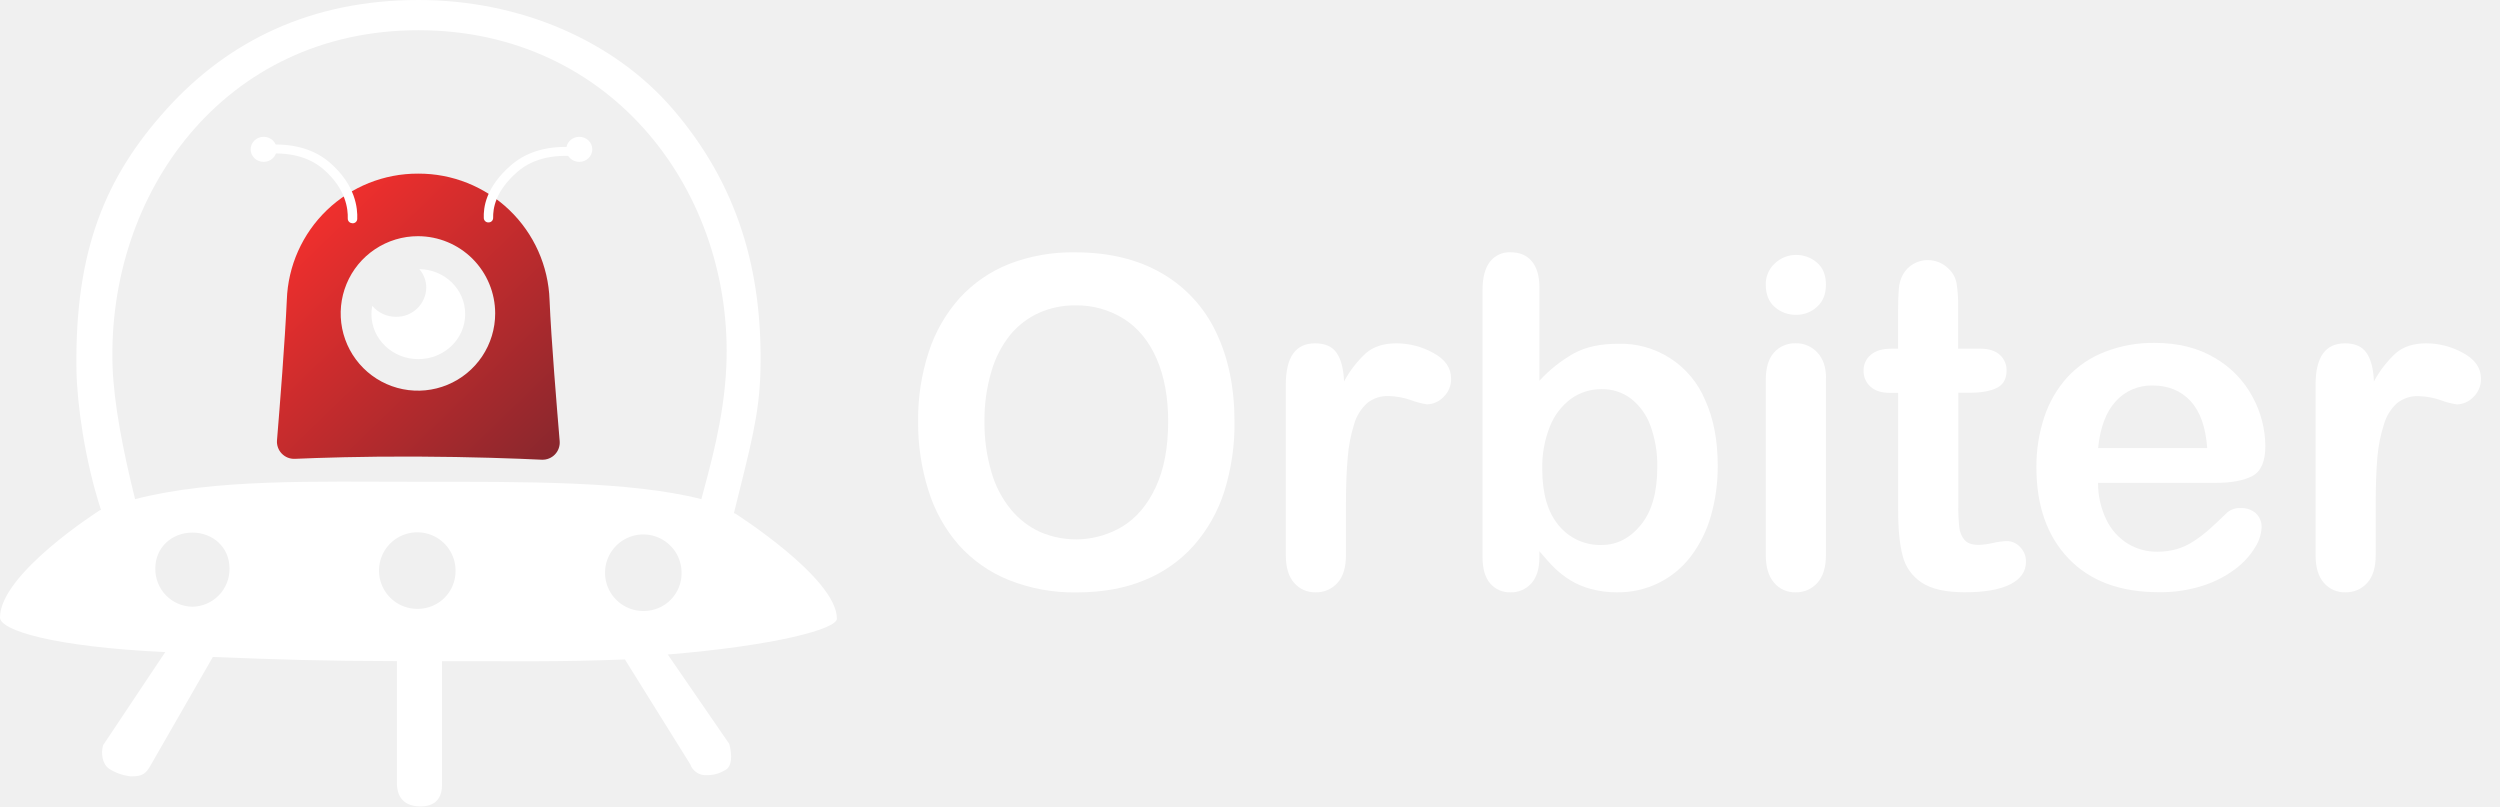
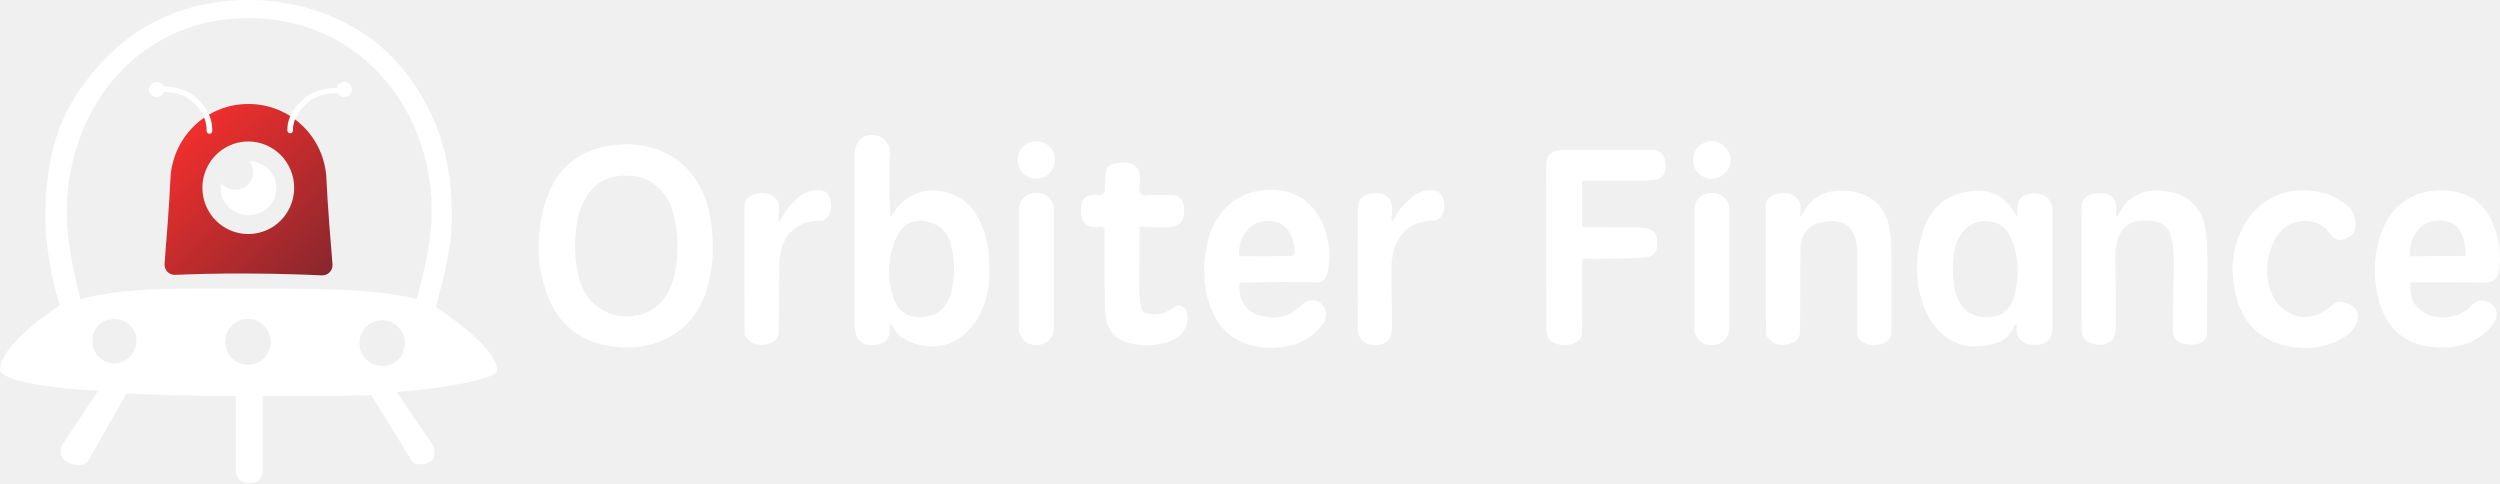
- <svg xmlns="http://www.w3.org/2000/svg" width="124" height="40" viewBox="0 0 124 40" fill="none">
-   <path d="M27.258 14.877C27.34 16.865 27.623 20.229 27.76 21.881C27.77 22.001 27.754 22.122 27.713 22.236C27.673 22.35 27.609 22.453 27.525 22.541C27.442 22.628 27.34 22.696 27.228 22.741C27.116 22.786 26.996 22.807 26.875 22.802C25.653 22.744 23.378 22.658 20.657 22.646C18.005 22.634 15.81 22.707 14.621 22.758C14.501 22.762 14.381 22.742 14.269 22.697C14.158 22.652 14.057 22.583 13.974 22.497C13.89 22.41 13.826 22.306 13.786 22.193C13.745 22.08 13.729 21.959 13.739 21.839C13.874 20.202 14.139 16.863 14.226 14.877C14.284 13.191 14.996 11.594 16.212 10.424C17.428 9.255 19.052 8.605 20.739 8.612C22.427 8.603 24.052 9.253 25.269 10.422C26.486 11.592 27.2 13.19 27.258 14.877ZM20.73 11.715C19.973 11.714 19.232 11.939 18.602 12.36C17.971 12.781 17.48 13.379 17.19 14.079C16.9 14.779 16.824 15.55 16.971 16.293C17.119 17.036 17.484 17.719 18.02 18.255C18.555 18.791 19.238 19.156 19.981 19.304C20.725 19.452 21.495 19.376 22.195 19.086C22.895 18.796 23.494 18.305 23.915 17.675C24.336 17.045 24.561 16.304 24.561 15.546C24.561 14.531 24.157 13.557 23.44 12.838C22.722 12.12 21.748 11.716 20.733 11.715H20.73Z" fill="url(#paint0_linear_1313_30075)" />
-   <path d="M20.798 13.348C21.021 13.603 21.143 13.93 21.144 14.269C21.14 14.463 21.098 14.654 21.02 14.831C20.942 15.008 20.83 15.169 20.69 15.303C20.55 15.437 20.385 15.542 20.205 15.613C20.024 15.683 19.832 15.717 19.638 15.713C19.414 15.714 19.193 15.666 18.99 15.572C18.787 15.478 18.608 15.341 18.464 15.169C18.437 15.304 18.424 15.442 18.423 15.58C18.423 16.813 19.464 17.813 20.748 17.813C22.033 17.813 23.073 16.813 23.073 15.58C23.073 14.347 22.06 13.368 20.798 13.348Z" fill="white" />
-   <path d="M24.233 11.032C24.204 11.034 24.174 11.03 24.146 11.02C24.118 11.01 24.092 10.995 24.07 10.975C24.048 10.956 24.03 10.931 24.018 10.905C24.005 10.878 23.998 10.849 23.996 10.819C23.977 10.321 24.067 9.299 25.358 8.184C26.249 7.416 27.488 7.139 29.048 7.358C29.077 7.362 29.106 7.372 29.132 7.387C29.157 7.403 29.18 7.423 29.197 7.448C29.215 7.472 29.228 7.5 29.234 7.529C29.241 7.558 29.241 7.588 29.236 7.618C29.226 7.673 29.195 7.722 29.15 7.756C29.105 7.789 29.049 7.804 28.993 7.798C27.573 7.597 26.459 7.838 25.676 8.512C24.552 9.485 24.452 10.357 24.46 10.805C24.461 10.862 24.44 10.918 24.401 10.96C24.362 11.002 24.308 11.028 24.25 11.031L24.233 11.032Z" fill="white" />
-   <path d="M28.732 8.029C29.088 8.029 29.378 7.751 29.378 7.408C29.378 7.064 29.088 6.786 28.732 6.786C28.375 6.786 28.086 7.064 28.086 7.408C28.086 7.751 28.375 8.029 28.732 8.029Z" fill="white" />
-   <path d="M17.482 11.074C17.511 11.076 17.541 11.072 17.569 11.062C17.597 11.052 17.623 11.037 17.645 11.018C17.667 10.998 17.685 10.974 17.698 10.947C17.71 10.921 17.718 10.892 17.719 10.862C17.74 10.351 17.654 9.187 16.357 8.064C15.467 7.297 14.227 7.02 12.668 7.239C12.638 7.243 12.609 7.253 12.584 7.268C12.558 7.284 12.536 7.304 12.518 7.329C12.501 7.353 12.488 7.381 12.481 7.41C12.475 7.439 12.474 7.469 12.479 7.499C12.489 7.554 12.52 7.603 12.565 7.637C12.61 7.67 12.666 7.685 12.722 7.679C14.142 7.478 15.257 7.719 16.039 8.393C17.167 9.366 17.264 10.38 17.249 10.84C17.248 10.898 17.269 10.954 17.308 10.997C17.347 11.04 17.401 11.065 17.459 11.069L17.482 11.074Z" fill="white" />
-   <path d="M13.078 8.029C13.434 8.029 13.723 7.751 13.723 7.408C13.723 7.064 13.434 6.786 13.078 6.786C12.721 6.786 12.432 7.064 12.432 7.408C12.432 7.751 12.721 8.029 13.078 8.029Z" fill="white" />
-   <path d="M41.51 30.685C41.51 28.67 36.462 25.469 36.462 25.469L36.403 25.452C37.235 22.085 37.663 20.586 37.718 18.397C37.84 13.397 36.578 9.164 33.409 5.453C30.462 2.002 25.77 0 20.759 0C15.433 0 11.328 2.03 8.281 5.393C5.234 8.756 3.705 12.404 3.792 18.341C3.818 20.002 4.195 22.791 5.009 25.292L4.952 25.309C4.952 25.309 0 28.45 0 30.626C0 31.269 2.676 32.085 8.196 32.344L5.117 36.957C4.995 37.35 5.071 37.89 5.4 38.121C5.725 38.335 6.097 38.467 6.484 38.506C7.069 38.523 7.252 38.354 7.467 37.966L10.558 32.585C13.842 32.715 15.931 32.785 19.689 32.792V38.95C19.71 39.321 19.867 39.999 20.864 39.999C21.768 39.999 21.924 39.364 21.924 38.95V32.796C25.677 32.788 27.718 32.838 30.996 32.709L34.235 37.907C34.294 38.075 34.406 38.218 34.554 38.316C34.703 38.414 34.88 38.46 35.057 38.448C35.373 38.453 35.684 38.368 35.955 38.205C36.319 38.042 36.319 37.442 36.172 36.898L33.122 32.464C38.449 32.021 41.51 31.202 41.51 30.685ZM9.543 30.094C9.048 30.087 8.575 29.882 8.23 29.527C7.885 29.171 7.696 28.692 7.703 28.197C7.703 27.148 8.526 26.417 9.543 26.417C10.56 26.417 11.384 27.147 11.384 28.197C11.391 28.692 11.201 29.171 10.856 29.526C10.511 29.882 10.039 30.086 9.543 30.094ZM20.755 30.199C20.378 30.21 20.005 30.109 19.685 29.908C19.365 29.706 19.113 29.414 18.96 29.068C18.807 28.722 18.761 28.338 18.828 27.966C18.895 27.594 19.071 27.251 19.334 26.979C19.597 26.708 19.935 26.521 20.305 26.443C20.675 26.365 21.06 26.399 21.41 26.541C21.761 26.683 22.061 26.927 22.272 27.24C22.483 27.554 22.596 27.923 22.596 28.301C22.603 28.797 22.413 29.275 22.068 29.631C21.723 29.987 21.251 30.191 20.755 30.199ZM31.966 30.305C31.588 30.316 31.216 30.215 30.896 30.013C30.576 29.812 30.323 29.52 30.171 29.174C30.018 28.828 29.972 28.444 30.039 28.072C30.105 27.7 30.282 27.356 30.545 27.085C30.808 26.814 31.146 26.627 31.516 26.549C31.886 26.471 32.271 26.505 32.621 26.647C32.971 26.789 33.271 27.033 33.483 27.346C33.694 27.66 33.806 28.029 33.806 28.407C33.814 28.903 33.624 29.381 33.279 29.737C32.934 30.092 32.462 30.297 31.966 30.305ZM34.789 24.758C31.232 23.852 25.964 23.897 20.754 23.897C15.545 23.897 10.659 23.738 6.7 24.758C6.107 22.378 5.643 20.002 5.583 18.162C5.306 9.609 11.083 1.499 20.754 1.499C30.425 1.499 36.396 9.615 36.026 18.162C35.911 20.853 35.16 23.316 34.789 24.758Z" fill="white" />
-   <path d="M53.331 12.516C54.991 12.516 56.417 12.859 57.609 13.545C58.789 14.22 59.733 15.242 60.314 16.472C60.926 17.737 61.232 19.222 61.231 20.928C61.245 22.093 61.075 23.253 60.728 24.366C60.417 25.355 59.903 26.268 59.22 27.048C58.543 27.809 57.697 28.404 56.751 28.783C55.778 29.184 54.66 29.384 53.396 29.384C52.244 29.403 51.1 29.193 50.03 28.766C49.08 28.384 48.232 27.788 47.55 27.026C46.864 26.237 46.352 25.314 46.046 24.314C45.699 23.209 45.528 22.056 45.538 20.898C45.525 19.727 45.704 18.561 46.068 17.448C46.388 16.461 46.911 15.552 47.603 14.778C48.28 14.04 49.115 13.465 50.047 13.095C51.094 12.692 52.209 12.495 53.331 12.516ZM57.942 20.909C57.942 19.714 57.752 18.68 57.374 17.805C56.995 16.93 56.454 16.268 55.751 15.819C55.027 15.364 54.186 15.13 53.331 15.146C52.712 15.14 52.099 15.267 51.533 15.518C50.983 15.767 50.497 16.138 50.112 16.603C49.681 17.143 49.361 17.763 49.172 18.427C48.935 19.23 48.82 20.064 48.83 20.9C48.819 21.751 48.935 22.599 49.175 23.416C49.368 24.097 49.699 24.731 50.148 25.279C50.539 25.752 51.032 26.131 51.59 26.386C52.242 26.667 52.952 26.79 53.66 26.744C54.369 26.697 55.056 26.483 55.666 26.119C56.362 25.696 56.915 25.044 57.326 24.161C57.737 23.279 57.942 22.192 57.941 20.9L57.942 20.909Z" fill="white" />
-   <path d="M66.759 24.996V27.532C66.759 28.149 66.617 28.611 66.333 28.917C66.197 29.068 66.029 29.187 65.842 29.267C65.656 29.346 65.454 29.385 65.251 29.379C65.05 29.385 64.852 29.345 64.668 29.265C64.485 29.184 64.322 29.064 64.191 28.912C63.914 28.601 63.776 28.141 63.776 27.532V19.076C63.776 17.711 64.26 17.029 65.229 17.029C65.725 17.029 66.082 17.188 66.3 17.507C66.518 17.826 66.64 18.297 66.665 18.92C66.948 18.391 67.318 17.913 67.76 17.507C68.136 17.188 68.636 17.029 69.263 17.029C69.902 17.031 70.53 17.194 71.089 17.503C71.679 17.823 71.974 18.245 71.974 18.772C71.98 18.943 71.949 19.113 71.884 19.271C71.819 19.429 71.721 19.572 71.597 19.69C71.492 19.802 71.366 19.891 71.226 19.954C71.087 20.017 70.936 20.051 70.782 20.055C70.512 20.016 70.246 19.947 69.991 19.849C69.634 19.723 69.26 19.654 68.881 19.644C68.494 19.627 68.114 19.752 67.811 19.994C67.504 20.274 67.281 20.634 67.166 21.034C66.999 21.567 66.892 22.118 66.849 22.675C66.789 23.31 66.759 24.084 66.759 24.996Z" fill="white" />
-   <path d="M76.354 14.247V18.887C76.85 18.345 77.429 17.885 78.07 17.524C78.652 17.209 79.373 17.052 80.234 17.051C81.156 17.019 82.067 17.27 82.843 17.77C83.619 18.27 84.224 18.995 84.577 19.848C84.992 20.758 85.199 21.836 85.199 23.081C85.207 23.937 85.091 24.79 84.855 25.612C84.648 26.334 84.309 27.012 83.855 27.61C83.432 28.162 82.887 28.609 82.264 28.917C81.623 29.229 80.918 29.388 80.204 29.379C79.767 29.382 79.332 29.326 78.909 29.213C78.545 29.118 78.197 28.97 77.876 28.772C77.615 28.61 77.371 28.422 77.147 28.21C76.946 28.018 76.682 27.729 76.354 27.343V27.644C76.354 28.211 76.219 28.643 75.95 28.94C75.82 29.083 75.661 29.197 75.484 29.272C75.306 29.348 75.115 29.385 74.922 29.379C74.731 29.386 74.541 29.35 74.366 29.274C74.191 29.197 74.035 29.082 73.911 28.937C73.661 28.644 73.535 28.212 73.534 27.64V14.382C73.534 13.767 73.656 13.301 73.899 12.986C74.019 12.83 74.174 12.706 74.352 12.624C74.53 12.541 74.725 12.503 74.921 12.513C75.381 12.513 75.734 12.663 75.981 12.963C76.229 13.263 76.353 13.691 76.354 14.247ZM76.496 23.271C76.496 24.48 76.767 25.409 77.31 26.058C77.567 26.373 77.894 26.625 78.265 26.794C78.635 26.962 79.04 27.043 79.447 27.031C80.197 27.031 80.844 26.699 81.387 26.035C81.93 25.37 82.201 24.419 82.201 23.181C82.216 22.477 82.101 21.776 81.861 21.113C81.672 20.586 81.339 20.123 80.9 19.775C80.482 19.459 79.971 19.293 79.447 19.302C78.903 19.295 78.371 19.46 77.927 19.775C77.457 20.124 77.094 20.598 76.879 21.144C76.609 21.82 76.479 22.543 76.496 23.271Z" fill="white" />
-   <path d="M89.091 15.615C88.699 15.624 88.319 15.485 88.025 15.226C87.73 14.967 87.583 14.6 87.583 14.124C87.577 13.925 87.614 13.727 87.693 13.543C87.771 13.36 87.888 13.196 88.036 13.062C88.32 12.791 88.698 12.641 89.091 12.645C89.468 12.642 89.834 12.776 90.119 13.023C90.417 13.275 90.566 13.64 90.566 14.118C90.566 14.587 90.421 14.952 90.13 15.213C89.848 15.476 89.476 15.62 89.091 15.615ZM90.566 18.753V27.532C90.566 28.141 90.424 28.602 90.139 28.912C90.004 29.064 89.837 29.184 89.65 29.265C89.463 29.346 89.261 29.385 89.058 29.379C88.856 29.385 88.655 29.345 88.47 29.263C88.286 29.18 88.122 29.056 87.993 28.901C87.719 28.582 87.583 28.125 87.583 27.532V18.841C87.583 18.24 87.719 17.788 87.993 17.484C88.126 17.334 88.29 17.216 88.475 17.137C88.659 17.058 88.858 17.021 89.058 17.027C89.26 17.022 89.462 17.059 89.648 17.138C89.835 17.217 90.002 17.335 90.139 17.484C90.427 17.788 90.571 18.212 90.571 18.753H90.566Z" fill="white" />
-   <path d="M93.816 17.295H94.144V15.471C94.144 14.984 94.157 14.6 94.182 14.319C94.2 14.067 94.272 13.822 94.395 13.601C94.515 13.391 94.689 13.216 94.898 13.095C95.119 12.965 95.372 12.897 95.628 12.9C96.014 12.904 96.384 13.06 96.655 13.335C96.856 13.523 96.993 13.77 97.043 14.041C97.106 14.433 97.133 14.83 97.124 15.226V17.294H98.219C98.641 17.294 98.966 17.396 99.192 17.6C99.301 17.699 99.387 17.821 99.445 17.956C99.502 18.091 99.53 18.238 99.525 18.385C99.525 18.79 99.367 19.074 99.05 19.236C98.733 19.398 98.279 19.48 97.69 19.48H97.132V25.066C97.126 25.432 97.143 25.797 97.181 26.161C97.203 26.39 97.294 26.608 97.443 26.784C97.585 26.946 97.816 27.027 98.138 27.027C98.377 27.019 98.615 26.987 98.848 26.932C99.077 26.878 99.312 26.846 99.547 26.837C99.67 26.839 99.791 26.866 99.903 26.917C100.015 26.968 100.115 27.041 100.197 27.133C100.292 27.228 100.367 27.342 100.417 27.468C100.467 27.593 100.491 27.727 100.488 27.863C100.488 28.349 100.225 28.724 99.701 28.986C99.176 29.249 98.422 29.379 97.438 29.376C96.505 29.376 95.798 29.216 95.318 28.898C94.847 28.591 94.509 28.118 94.373 27.573C94.223 27.01 94.148 26.257 94.149 25.314V19.487H93.755C93.326 19.487 92.997 19.384 92.772 19.175C92.662 19.076 92.575 18.954 92.516 18.818C92.457 18.682 92.429 18.534 92.433 18.386C92.429 18.237 92.459 18.089 92.521 17.953C92.582 17.817 92.674 17.697 92.788 17.602C93.022 17.397 93.364 17.295 93.816 17.295Z" fill="white" />
-   <path d="M109.902 23.95H104.064C104.058 24.581 104.199 25.206 104.474 25.774C104.707 26.264 105.075 26.677 105.535 26.965C105.974 27.232 106.48 27.37 106.994 27.365C107.323 27.368 107.65 27.325 107.967 27.237C108.269 27.147 108.556 27.012 108.819 26.837C109.088 26.661 109.344 26.466 109.584 26.252C109.817 26.045 110.12 25.762 110.491 25.401C110.678 25.256 110.911 25.185 111.147 25.2C111.418 25.188 111.684 25.28 111.89 25.457C111.987 25.549 112.063 25.662 112.112 25.787C112.161 25.912 112.183 26.046 112.174 26.18C112.153 26.523 112.044 26.854 111.857 27.142C111.608 27.552 111.283 27.91 110.901 28.2C110.417 28.568 109.873 28.852 109.294 29.039C108.577 29.273 107.825 29.386 107.071 29.373C105.155 29.373 103.665 28.817 102.601 27.704C101.536 26.592 101.005 25.082 101.006 23.176C100.999 22.327 101.131 21.483 101.399 20.678C101.64 19.947 102.031 19.274 102.547 18.703C103.066 18.146 103.706 17.716 104.417 17.446C105.197 17.145 106.028 16.996 106.864 17.007C108.031 17.007 109.031 17.257 109.863 17.757C110.658 18.218 111.308 18.892 111.738 19.703C112.14 20.448 112.354 21.279 112.361 22.125C112.361 22.889 112.146 23.384 111.716 23.61C111.286 23.837 110.682 23.95 109.902 23.95ZM104.064 22.225H109.477C109.404 21.186 109.128 20.409 108.651 19.893C108.173 19.378 107.545 19.12 106.765 19.121C106.423 19.112 106.082 19.177 105.767 19.312C105.452 19.448 105.17 19.65 104.941 19.905C104.46 20.428 104.169 21.201 104.066 22.225H104.064Z" fill="white" />
-   <path d="M117.835 24.996V27.532C117.835 28.149 117.693 28.611 117.409 28.917C117.273 29.068 117.106 29.187 116.919 29.267C116.733 29.346 116.531 29.385 116.328 29.379C116.128 29.385 115.929 29.346 115.745 29.265C115.562 29.184 115.399 29.064 115.267 28.912C114.99 28.601 114.852 28.141 114.853 27.532V19.076C114.853 17.711 115.339 17.029 116.312 17.029C116.808 17.029 117.164 17.188 117.382 17.507C117.601 17.826 117.722 18.297 117.747 18.92C118.03 18.391 118.4 17.913 118.842 17.507C119.218 17.188 119.719 17.029 120.345 17.029C120.984 17.032 121.612 17.196 122.17 17.507C122.759 17.826 123.055 18.249 123.055 18.775C123.061 18.946 123.03 19.117 122.965 19.275C122.9 19.433 122.802 19.576 122.678 19.694C122.573 19.805 122.448 19.895 122.308 19.957C122.168 20.02 122.018 20.055 121.865 20.059C121.593 20.02 121.327 19.951 121.072 19.853C120.715 19.727 120.341 19.658 119.962 19.648C119.575 19.631 119.195 19.755 118.892 19.998C118.585 20.278 118.362 20.638 118.247 21.038C118.076 21.569 117.965 22.119 117.918 22.675C117.863 23.31 117.835 24.084 117.835 24.996Z" fill="white" />
+ <svg xmlns="http://www.w3.org/2000/svg" width="207px" height="40px" viewBox="0 0 207 40" version="1.1">
  <defs>
-     <linearGradient id="paint0_linear_1313_30075" x1="14.957" y1="11.634" x2="26.482" y2="23.552" gradientUnits="userSpaceOnUse">
-       <stop stop-color="#EF2F2D" />
-       <stop offset="1" stop-color="#89272D" />
+     <linearGradient x1="10.32%" y1="21.301%" x2="89.269%" y2="105.283%" id="linearGradient-1">
+       <stop stop-color="#EF2F2D" offset="0%" />
+       <stop stop-color="#89272D" offset="100%" />
    </linearGradient>
  </defs>
+   <g id="页面-1" stroke="none" stroke-width="1" fill="none" fill-rule="evenodd">
+     <g id="orbiter_黑夜" transform="translate(-20, -16)" fill-rule="nonzero">
+       <g id="logo备份-2" transform="translate(20, 16)">
+         <path d="M73.721,17.845 C73.726,17.935 73.751,17.942 73.797,17.866 C74.463,16.778 75.322,16.113 76.375,15.872 C77.235,15.674 78.089,15.754 78.938,16.111 C79.792,16.471 80.461,17.087 80.946,17.959 C81.373,18.726 81.653,19.546 81.786,20.42 C81.914,21.255 81.959,22.112 81.921,22.99 C81.872,24.075 81.604,25.089 81.118,26.033 C80.514,27.21 79.693,28 78.657,28.405 C77.473,28.867 76.224,28.761 74.91,28.085 C74.477,27.862 74.152,27.508 73.934,27.024 C73.895,26.935 73.837,26.874 73.783,26.865 C73.691,26.848 73.655,26.944 73.674,27.154 C73.739,27.863 73.442,28.307 72.784,28.485 C72.003,28.697 71.432,28.563 71.072,28.085 C70.859,27.801 70.753,27.311 70.753,26.616 C70.753,22.087 70.753,17.558 70.753,13.029 C70.753,12.456 70.856,12.027 71.061,11.741 C71.408,11.261 71.895,11.088 72.521,11.222 C72.942,11.312 73.251,11.51 73.447,11.814 C73.63,12.094 73.707,12.42 73.679,12.793 C73.658,13.05 73.648,13.188 73.648,13.207 C73.618,14.789 73.642,16.335 73.721,17.845 Z M74.053,20.057 C73.589,21.286 73.488,22.548 73.752,23.842 C73.907,24.597 74.141,25.162 74.455,25.536 C74.903,26.07 75.523,26.312 76.316,26.263 C77.64,26.181 78.461,25.465 78.78,24.115 C79.084,22.833 79.072,21.555 78.744,20.282 C78.479,19.259 77.852,18.623 76.862,18.373 C76.148,18.192 75.533,18.282 75.018,18.643 C74.627,18.918 74.305,19.389 74.053,20.057 Z" id="形状" fill="#FFFFFF" />
+         <ellipse id="椭圆形" fill="#FFFFFF" cx="85.81" cy="13.24" rx="1.548" ry="1.549" />
+         <ellipse id="椭圆形" fill="#FFFFFF" cx="141.732" cy="13.245" rx="1.548" ry="1.549" />
+         <path d="M57.601,14.863 C58.248,15.832 58.667,16.968 58.858,18.269 C59.144,20.21 59.067,21.986 58.626,23.598 C58.038,25.756 56.857,27.252 55.085,28.087 C53.704,28.738 52.163,28.926 50.46,28.651 C47.441,28.164 45.57,26.219 44.848,22.814 C44.515,21.242 44.503,19.666 44.812,18.089 C45.153,16.346 45.767,14.988 46.654,14.015 C47.714,12.851 49.159,12.177 50.988,11.992 C52.441,11.845 53.759,12.042 54.941,12.582 C56.038,13.084 56.924,13.844 57.601,14.863 Z M54.496,15.528 C53.934,14.998 53.317,14.687 52.645,14.597 C50.959,14.372 49.686,14.803 48.824,15.891 C48.214,16.66 47.83,17.741 47.674,19.134 C47.546,20.269 47.605,21.441 47.851,22.651 C48.115,23.949 48.715,24.907 49.653,25.524 C50.555,26.118 51.569,26.317 52.692,26.121 C53.675,25.949 54.459,25.458 55.043,24.648 C55.48,24.038 55.784,23.218 55.954,22.187 C56.202,20.687 56.133,19.181 55.748,17.67 C55.535,16.831 55.118,16.117 54.496,15.528 Z" id="形状" fill="#FFFFFF" />
+         <g id="logo_black-(3)">
+           <path d="M27.033,14.877 C27.113,16.865 27.394,20.229 27.53,21.881 C27.539,22.001 27.524,22.122 27.484,22.236 C27.444,22.35 27.38,22.454 27.297,22.541 C27.214,22.628 27.114,22.696 27.003,22.741 C26.892,22.786 26.772,22.807 26.653,22.802 C25.44,22.745 23.185,22.658 20.486,22.646 C17.856,22.634 15.68,22.707 14.5,22.758 C14.381,22.763 14.262,22.742 14.151,22.697 C14.041,22.652 13.941,22.584 13.858,22.497 C13.775,22.41 13.712,22.307 13.672,22.193 C13.632,22.08 13.616,21.959 13.625,21.84 C13.759,20.202 14.022,16.863 14.108,14.877 C14.166,13.191 14.872,11.594 16.078,10.424 C17.284,9.254 18.894,8.604 20.567,8.612 L20.567,8.612 C22.241,8.603 23.853,9.252 25.06,10.422 C26.267,11.592 26.975,13.19 27.033,14.877 L27.033,14.877 Z M20.559,11.715 C19.807,11.714 19.072,11.939 18.448,12.36 C17.822,12.781 17.335,13.379 17.048,14.079 C16.76,14.779 16.684,15.55 16.831,16.293 C16.977,17.036 17.339,17.719 17.87,18.255 C18.402,18.791 19.079,19.156 19.816,19.304 C20.553,19.452 21.317,19.376 22.011,19.086 C22.706,18.796 23.299,18.305 23.717,17.675 C24.134,17.045 24.357,16.304 24.357,15.546 C24.357,14.531 23.957,13.557 23.246,12.838 C22.534,12.12 21.568,11.716 20.561,11.715 L20.559,11.715 Z" id="形状" fill="url(#linearGradient-1)" />
+           <path d="M20.627,13.349 C20.847,13.604 20.969,13.931 20.969,14.27 C20.965,14.464 20.923,14.655 20.846,14.832 C20.769,15.009 20.658,15.17 20.519,15.304 C20.381,15.438 20.217,15.543 20.038,15.613 C19.859,15.684 19.668,15.718 19.476,15.714 C19.254,15.715 19.035,15.667 18.833,15.573 C18.632,15.479 18.454,15.341 18.312,15.17 C18.285,15.305 18.272,15.443 18.271,15.581 C18.271,16.814 19.303,17.814 20.577,17.814 C21.851,17.814 22.882,16.814 22.882,15.581 C22.882,14.348 21.877,13.369 20.627,13.349 Z" id="路径" fill="#FFFFFF" />
+           <path d="M24.033,11.033 C24.003,11.034 23.974,11.03 23.946,11.02 C23.918,11.011 23.893,10.995 23.871,10.976 C23.849,10.956 23.831,10.932 23.819,10.905 C23.806,10.878 23.799,10.849 23.797,10.82 C23.778,10.321 23.867,9.299 25.148,8.184 C26.031,7.416 27.261,7.139 28.807,7.358 C28.836,7.362 28.865,7.372 28.89,7.388 C28.916,7.403 28.938,7.423 28.955,7.448 C28.973,7.472 28.985,7.5 28.992,7.529 C28.999,7.558 28.999,7.589 28.994,7.618 L28.994,7.618 C28.984,7.673 28.953,7.723 28.908,7.756 C28.863,7.789 28.808,7.804 28.753,7.798 C27.345,7.598 26.24,7.838 25.463,8.512 C24.349,9.485 24.25,10.357 24.257,10.805 C24.258,10.863 24.237,10.918 24.199,10.961 C24.16,11.003 24.107,11.028 24.05,11.031 L24.033,11.033 Z" id="路径" fill="#FFFFFF" />
+           <path d="M28.494,8.029 C28.847,8.029 29.134,7.751 29.134,7.408 C29.134,7.065 28.847,6.786 28.494,6.786 C28.14,6.786 27.853,7.065 27.853,7.408 C27.853,7.751 28.14,8.029 28.494,8.029 Z" id="路径" fill="#FFFFFF" />
+           <path d="M17.337,11.074 C17.366,11.076 17.396,11.072 17.423,11.062 C17.451,11.053 17.477,11.038 17.499,11.018 C17.521,10.998 17.538,10.974 17.551,10.948 C17.564,10.921 17.571,10.892 17.572,10.862 C17.593,10.351 17.508,9.187 16.221,8.065 C15.34,7.297 14.109,7.02 12.563,7.239 C12.533,7.243 12.505,7.253 12.48,7.269 C12.454,7.284 12.432,7.305 12.415,7.329 C12.397,7.353 12.385,7.381 12.378,7.41 C12.371,7.439 12.371,7.47 12.376,7.499 C12.386,7.554 12.417,7.603 12.461,7.637 C12.506,7.67 12.562,7.685 12.617,7.679 C14.025,7.478 15.131,7.719 15.906,8.393 C17.025,9.366 17.121,10.381 17.107,10.84 C17.105,10.898 17.126,10.954 17.164,10.997 C17.203,11.04 17.257,11.066 17.314,11.069 L17.337,11.074 Z" id="路径" fill="#FFFFFF" />
+           <path d="M12.969,8.029 C13.323,8.029 13.61,7.751 13.61,7.408 C13.61,7.065 13.323,6.786 12.969,6.786 C12.616,6.786 12.329,7.065 12.329,7.408 C12.329,7.751 12.616,8.029 12.969,8.029 Z" id="路径" fill="#FFFFFF" />
+           <path d="M41.165,30.686 C41.165,28.671 36.159,25.469 36.159,25.469 L36.101,25.452 C36.926,22.085 37.351,20.587 37.405,18.397 C37.526,13.397 36.275,9.164 33.131,5.453 C30.209,2.002 25.556,0 20.587,0 C15.305,0 11.234,2.03 8.212,5.393 C5.19,8.757 3.674,12.404 3.761,18.341 C3.786,20.003 4.16,22.792 4.967,25.293 L4.911,25.31 C4.911,25.31 0,28.451 0,30.627 C0,31.27 2.654,32.086 8.128,32.345 L5.075,36.958 C4.954,37.351 5.029,37.891 5.356,38.122 C5.678,38.336 6.047,38.468 6.43,38.508 C7.011,38.525 7.191,38.355 7.405,37.967 L10.47,32.586 C13.727,32.716 15.799,32.786 19.525,32.793 L19.525,38.951 C19.547,39.322 19.702,40 20.69,40 C21.588,40 21.742,39.365 21.742,38.951 L21.742,32.797 C25.463,32.789 27.487,32.839 30.738,32.71 L33.95,37.908 C34.009,38.076 34.12,38.219 34.267,38.317 C34.415,38.415 34.59,38.461 34.766,38.449 C35.079,38.454 35.388,38.369 35.656,38.206 C36.018,38.043 36.018,37.443 35.872,36.9 L32.847,32.465 C38.13,32.022 41.165,31.203 41.165,30.686 Z M9.464,30.095 C8.973,30.088 8.504,29.883 8.162,29.527 C7.82,29.172 7.632,28.693 7.639,28.198 C7.639,27.149 8.456,26.418 9.464,26.418 C10.472,26.418 11.289,27.148 11.289,28.198 C11.296,28.693 11.108,29.171 10.766,29.527 C10.424,29.883 9.955,30.087 9.464,30.095 L9.464,30.095 Z M20.583,30.2 C20.208,30.211 19.839,30.11 19.521,29.908 C19.204,29.707 18.954,29.415 18.803,29.069 C18.651,28.723 18.606,28.339 18.672,27.967 C18.738,27.595 18.912,27.251 19.173,26.98 C19.434,26.709 19.77,26.522 20.137,26.444 C20.503,26.366 20.885,26.4 21.232,26.542 C21.58,26.684 21.877,26.928 22.087,27.241 C22.296,27.555 22.408,27.924 22.408,28.302 C22.415,28.798 22.227,29.276 21.885,29.632 C21.543,29.988 21.075,30.192 20.583,30.2 L20.583,30.2 Z M31.701,30.306 C31.326,30.317 30.956,30.216 30.639,30.014 C30.322,29.813 30.072,29.52 29.92,29.175 C29.769,28.829 29.723,28.445 29.789,28.073 C29.855,27.701 30.03,27.357 30.291,27.086 C30.552,26.815 30.888,26.628 31.254,26.55 C31.621,26.472 32.003,26.506 32.35,26.648 C32.698,26.79 32.995,27.034 33.205,27.347 C33.414,27.661 33.526,28.03 33.526,28.408 C33.533,28.904 33.345,29.382 33.002,29.737 C32.66,30.093 32.192,30.298 31.701,30.306 Z M34.5,24.759 C30.972,23.853 25.748,23.898 20.582,23.898 C15.416,23.898 10.57,23.739 6.644,24.759 C6.056,22.379 5.596,20.003 5.537,18.163 C5.262,9.609 10.991,1.499 20.582,1.499 C30.172,1.499 36.094,9.615 35.727,18.163 C35.612,20.853 34.868,23.316 34.5,24.759 Z" id="形状" fill="#FFFFFF" />
+         </g>
+         <path d="M131.009,21.54 L130.995,27.549 C130.995,27.909 130.836,28.17 130.517,28.331 C129.949,28.618 129.364,28.649 128.763,28.423 C128.476,28.316 128.283,28.156 128.185,27.943 C128.086,27.731 128.036,27.467 128.036,27.151 C128.036,22.672 128.033,18.191 128.027,13.709 C128.025,13.127 128.233,12.738 128.649,12.544 C128.847,12.452 129.232,12.406 129.807,12.406 C132.136,12.406 134.465,12.406 136.794,12.406 C137.382,12.406 137.741,12.702 137.874,13.292 C138.033,13.995 137.882,14.48 137.419,14.747 C137.183,14.884 136.755,14.953 136.136,14.953 C134.509,14.953 132.84,14.953 131.128,14.953 C131.054,14.953 130.995,15.012 130.995,15.085 L130.995,18.601 C130.995,18.654 131.016,18.705 131.054,18.743 C131.092,18.781 131.143,18.802 131.196,18.802 C132.817,18.802 134.387,18.816 135.907,18.845 C136.876,18.862 137.31,19.381 137.209,20.401 C137.177,20.726 137.054,20.968 136.839,21.126 C136.699,21.23 136.458,21.293 136.118,21.315 C134.457,21.421 132.795,21.457 131.13,21.424 C131.098,21.423 131.068,21.435 131.045,21.457 C131.022,21.479 131.009,21.509 131.009,21.54 L131.009,21.54 Z" id="路径" fill="#FFFFFF" />
+         <path d="M94.504,18.759 C94.468,18.757 94.432,18.769 94.406,18.794 C94.379,18.819 94.364,18.853 94.365,18.89 C94.365,20.529 94.35,22.138 94.322,23.717 C94.311,24.312 94.369,24.898 94.497,25.474 C94.559,25.754 94.731,25.918 95.013,25.967 C95.823,26.106 96.559,25.933 97.222,25.448 C97.55,25.208 97.843,25.244 98.102,25.555 C98.374,25.882 98.426,26.314 98.258,26.851 C98.132,27.255 97.92,27.586 97.622,27.843 C97.39,28.044 97.05,28.208 96.601,28.336 C95.562,28.633 94.564,28.667 93.609,28.44 C92.661,28.214 92.028,27.695 91.711,26.884 C91.558,26.497 91.478,25.748 91.472,24.636 C91.461,22.842 91.459,20.991 91.465,19.081 C91.466,18.988 91.425,18.899 91.353,18.839 C91.282,18.779 91.187,18.754 91.096,18.771 C90.707,18.844 90.374,18.82 90.097,18.7 C89.821,18.582 89.641,18.342 89.557,17.98 C89.48,17.647 89.469,17.31 89.526,16.971 C89.586,16.608 89.756,16.363 90.035,16.237 C90.319,16.11 90.652,16.083 91.034,16.156 C91.14,16.177 91.25,16.145 91.335,16.069 C91.42,15.993 91.472,15.881 91.477,15.761 L91.534,14.33 C91.549,13.913 91.821,13.651 92.348,13.543 C93.92,13.224 94.592,13.852 94.365,15.427 C94.287,15.96 94.46,16.208 94.883,16.17 C95.126,16.148 95.255,16.137 95.271,16.137 C95.793,16.137 96.376,16.137 97.018,16.137 C97.425,16.137 97.719,16.32 97.899,16.687 C98.034,16.965 98.081,17.299 98.038,17.691 C98.002,18.043 97.884,18.31 97.686,18.492 C97.455,18.702 97.157,18.81 96.791,18.816 C96.016,18.829 95.254,18.81 94.504,18.759 Z" id="路径" fill="#FFFFFF" />
+         <path d="M64.594,18.281 C65.045,17.415 65.604,16.725 66.27,16.211 C66.622,15.939 67.069,15.781 67.612,15.737 C68.235,15.686 68.615,15.953 68.753,16.537 C68.879,17.071 68.817,17.526 68.566,17.902 C68.408,18.139 68.188,18.26 67.905,18.267 C66.267,18.306 65.204,19.057 64.717,20.519 C64.606,20.848 64.546,21.341 64.535,22 C64.5,23.789 64.482,25.577 64.48,27.365 C64.48,27.68 64.415,27.914 64.286,28.066 C64.124,28.258 63.897,28.393 63.607,28.468 C62.778,28.688 62.149,28.474 61.718,27.827 C61.676,27.766 61.654,27.691 61.654,27.611 C61.637,24.121 61.632,20.632 61.64,17.144 C61.641,16.686 61.835,16.368 62.22,16.189 C62.774,15.932 63.303,15.914 63.808,16.137 C64.108,16.268 64.313,16.472 64.423,16.748 C64.537,17.034 64.556,17.344 64.48,17.677 C64.43,17.899 64.434,18.1 64.494,18.278 C64.521,18.357 64.554,18.358 64.594,18.281 Z" id="路径" fill="#FFFFFF" />
+         <path d="M101.205,17.537 C102.176,16.387 103.426,15.783 104.955,15.723 C106.452,15.664 107.651,16.104 108.55,17.042 C109.186,17.704 109.635,18.578 109.895,19.664 C110.144,20.711 110.136,21.726 109.869,22.71 C109.733,23.209 109.383,23.437 108.818,23.395 C108.493,23.371 108.324,23.359 108.311,23.359 C106.459,23.342 104.606,23.356 102.753,23.402 C102.685,23.404 102.631,23.457 102.628,23.523 C102.557,25.015 103.215,25.909 104.602,26.204 C105.798,26.458 106.841,26.161 107.729,25.313 C108.013,25.042 108.27,24.893 108.498,24.866 C109.018,24.806 109.411,25.02 109.677,25.508 C109.92,25.953 109.849,26.424 109.464,26.922 C108.743,27.86 107.795,28.442 106.621,28.667 C105.78,28.829 104.952,28.84 104.136,28.703 C103.254,28.555 102.505,28.243 101.89,27.767 C100.957,27.046 100.323,26.011 99.986,24.664 C99.614,23.175 99.614,21.636 99.986,20.045 C100.215,19.065 100.622,18.229 101.205,17.537 Z M103.118,19.269 C102.753,19.823 102.577,20.402 102.588,21.007 C102.59,21.129 102.688,21.226 102.806,21.225 L106.796,21.201 C107.115,21.2 107.253,21.036 107.211,20.711 C106.979,18.944 106.129,18.147 104.661,18.321 C103.997,18.398 103.483,18.714 103.118,19.269 Z" id="形状" fill="#FFFFFF" />
+         <path d="M115.567,17.888 C115.816,17.4 116.288,16.86 116.984,16.27 C117.325,15.982 117.753,15.807 118.267,15.744 C118.693,15.692 119.026,15.79 119.264,16.038 C119.458,16.241 119.567,16.528 119.591,16.897 C119.614,17.254 119.545,17.568 119.382,17.838 C119.217,18.114 118.973,18.256 118.651,18.264 C117.208,18.304 116.199,18.922 115.623,20.119 C115.319,20.755 115.179,21.659 115.204,22.829 C115.237,24.289 115.254,25.75 115.254,27.211 C115.254,27.912 114.965,28.34 114.388,28.495 C113.682,28.682 113.128,28.554 112.726,28.108 C112.529,27.889 112.429,27.566 112.425,27.14 C112.405,23.861 112.405,20.583 112.425,17.305 C112.427,16.886 112.525,16.584 112.719,16.398 C112.962,16.164 113.289,16.033 113.701,16.004 C114.885,15.922 115.398,16.517 115.24,17.788 C115.159,18.443 115.268,18.477 115.567,17.888 Z" id="路径" fill="#FFFFFF" />
+         <path d="M149.113,17.871 C149.177,17.838 149.233,17.773 149.281,17.677 C149.66,16.914 150.212,16.376 150.938,16.064 C151.547,15.802 152.27,15.721 153.106,15.822 C154.67,16.01 155.717,16.776 156.247,18.12 C156.495,18.748 156.619,19.89 156.619,21.545 C156.619,23.5 156.619,25.493 156.619,27.523 C156.619,27.864 156.474,28.124 156.183,28.303 C155.713,28.59 155.184,28.652 154.597,28.49 C154.16,28.368 153.897,28.124 153.807,27.758 C153.788,27.684 153.778,27.358 153.778,26.78 C153.78,24.949 153.785,23.119 153.795,21.289 C153.796,20.891 153.766,20.497 153.703,20.107 C153.627,19.632 153.49,19.267 153.293,19.013 C152.881,18.484 152.249,18.251 151.397,18.314 C149.854,18.426 149.077,19.24 149.068,20.756 C149.052,23.027 149.044,25.26 149.044,27.457 C149.044,27.918 148.828,28.23 148.396,28.393 C147.493,28.731 146.79,28.543 146.286,27.829 C146.242,27.767 146.218,27.691 146.218,27.611 L146.204,17.016 C146.204,16.727 146.32,16.496 146.554,16.324 C146.843,16.109 147.183,15.995 147.574,15.981 C147.962,15.968 148.295,16.054 148.573,16.239 C149.054,16.558 149.207,17.074 149.03,17.786 C149.005,17.887 149.032,17.915 149.113,17.871 Z" id="路径" fill="#FFFFFF" />
+         <path d="M167.048,17.594 C166.935,16.664 167.294,16.142 168.128,16.028 C168.65,15.959 169.081,16.053 169.422,16.31 C169.714,16.531 169.885,16.839 169.934,17.234 C169.934,17.237 169.934,17.573 169.934,18.243 C169.934,21.212 169.934,24.181 169.934,27.151 C169.934,28.094 169.44,28.564 168.454,28.561 C167.457,28.558 166.963,28.072 166.972,27.104 C166.974,27.068 166.981,27.022 166.994,26.967 C167.028,26.823 166.976,26.805 166.837,26.912 C166.803,26.941 166.776,26.978 166.757,27.024 C166.459,27.728 165.994,28.18 165.363,28.381 C163.617,28.934 162.151,28.735 160.965,27.786 C160.01,27.024 159.349,25.872 158.981,24.333 C158.572,22.615 158.66,20.862 159.244,19.074 C159.877,17.137 161.213,16.052 163.251,15.82 C164.84,15.638 166.035,16.253 166.835,17.665 C167.024,18 167.095,17.976 167.048,17.594 Z M162.475,19.269 C162.103,19.768 161.873,20.328 161.786,20.95 C161.674,21.759 161.667,22.562 161.765,23.359 C161.867,24.193 162.082,24.833 162.409,25.28 C162.869,25.91 163.524,26.238 164.371,26.263 C165.389,26.295 166.104,25.928 166.518,25.164 C166.778,24.684 166.953,23.981 167.041,23.056 C167.147,21.948 166.987,20.874 166.561,19.837 C166.374,19.384 166.16,19.051 165.917,18.837 C165.607,18.563 165.23,18.394 164.785,18.331 C163.815,18.192 163.045,18.504 162.475,19.269 Z" id="形状" fill="#FFFFFF" />
+         <path d="M175.411,17.788 C175.763,17.011 176.291,16.452 176.995,16.111 C177.586,15.822 178.302,15.72 179.142,15.806 C180.783,15.97 181.872,16.747 182.408,18.136 C182.656,18.781 182.777,19.989 182.773,21.76 C182.768,23.655 182.757,25.551 182.74,27.448 C182.735,28.027 182.468,28.373 181.939,28.485 C181.588,28.559 181.236,28.558 180.884,28.48 C180.238,28.34 179.917,27.976 179.92,27.388 C179.93,25.612 179.953,23.835 179.989,22.059 C180.009,21.045 179.927,20.201 179.743,19.527 C179.577,18.927 179.224,18.552 178.685,18.402 C178.306,18.296 177.837,18.256 177.276,18.281 C176.473,18.316 175.884,18.691 175.51,19.408 C175.264,19.88 175.148,20.527 175.16,21.348 C175.192,23.306 175.201,25.265 175.189,27.225 C175.187,27.631 175.089,27.935 174.895,28.137 C174.507,28.54 173.973,28.65 173.293,28.468 C172.802,28.337 172.503,28.076 172.395,27.684 C172.372,27.596 172.36,27.24 172.36,26.616 C172.36,23.843 172.36,21.07 172.36,18.297 C172.36,17.426 172.363,16.974 172.369,16.942 C172.483,16.387 172.893,16.074 173.6,16.004 C174.809,15.883 175.342,16.421 175.2,17.618 C175.186,17.733 175.204,17.813 175.252,17.857 C175.274,17.876 175.305,17.879 175.336,17.865 C175.367,17.852 175.395,17.823 175.411,17.788 L175.411,17.788 Z" id="路径" fill="#FFFFFF" />
+         <path d="M187.845,16.516 C189.013,15.813 190.366,15.599 191.905,15.874 C192.681,16.015 193.391,16.312 194.033,16.767 C194.809,17.317 195.14,18.015 195.025,18.861 C194.973,19.239 194.716,19.535 194.255,19.749 C193.724,19.996 193.265,19.843 192.88,19.29 C192.546,18.813 192.088,18.506 191.507,18.368 C190.985,18.245 190.464,18.273 189.945,18.451 C189.164,18.718 188.592,19.268 188.229,20.1 C187.564,21.616 187.546,23.073 188.174,24.473 C188.438,25.057 188.851,25.514 189.415,25.844 C189.964,26.168 190.533,26.297 191.121,26.232 C191.813,26.157 192.458,25.846 193.058,25.302 C193.457,24.938 193.937,24.9 194.499,25.185 C195.31,25.599 195.476,26.207 194.996,27.009 C194.786,27.365 194.508,27.652 194.161,27.872 C193.002,28.606 191.73,28.913 190.345,28.793 C187.364,28.534 185.59,26.921 185.024,23.954 C184.714,22.335 184.842,20.841 185.407,19.472 C185.948,18.157 186.761,17.171 187.845,16.516 Z" id="路径" fill="#FFFFFF" />
+         <path d="M199.586,23.494 C199.51,24.505 199.81,25.251 200.486,25.733 C201.065,26.146 201.767,26.324 202.592,26.266 C203.403,26.209 204.101,25.877 204.685,25.271 C205.075,24.867 205.497,24.772 205.951,24.987 C206.552,25.272 206.806,25.677 206.711,26.199 C206.651,26.531 206.44,26.881 206.079,27.249 C205.022,28.326 203.64,28.831 201.934,28.765 C199.225,28.659 197.553,27.292 196.918,24.664 C196.529,23.051 196.535,21.495 196.937,19.998 C197.302,18.645 197.913,17.61 198.772,16.895 C199.761,16.071 200.998,15.697 202.481,15.775 C204.401,15.876 205.719,16.804 206.434,18.56 C206.999,19.948 207.141,21.292 206.86,22.592 C206.742,23.138 206.367,23.407 205.736,23.397 C203.728,23.367 201.722,23.36 199.716,23.376 C199.647,23.376 199.59,23.428 199.586,23.494 L199.586,23.494 Z M200.041,19.261 C199.678,19.794 199.508,20.405 199.532,21.095 C199.534,21.163 199.589,21.218 199.655,21.218 L204.034,21.19 C204.101,21.19 204.156,21.136 204.157,21.069 C204.163,20.773 204.117,20.393 204.02,19.927 C203.807,18.91 203.201,18.36 202.204,18.276 C201.264,18.199 200.542,18.527 200.041,19.261 Z" id="形状" fill="#FFFFFF" />
+         <rect id="矩形" fill="#FFFFFF" x="84.364" y="15.978" width="2.897" height="12.582" rx="1.352" />
+         <rect id="矩形" fill="#FFFFFF" x="140.288" y="15.981" width="2.897" height="12.582" rx="1.359" />
+       </g>
+     </g>
+   </g>
</svg>
